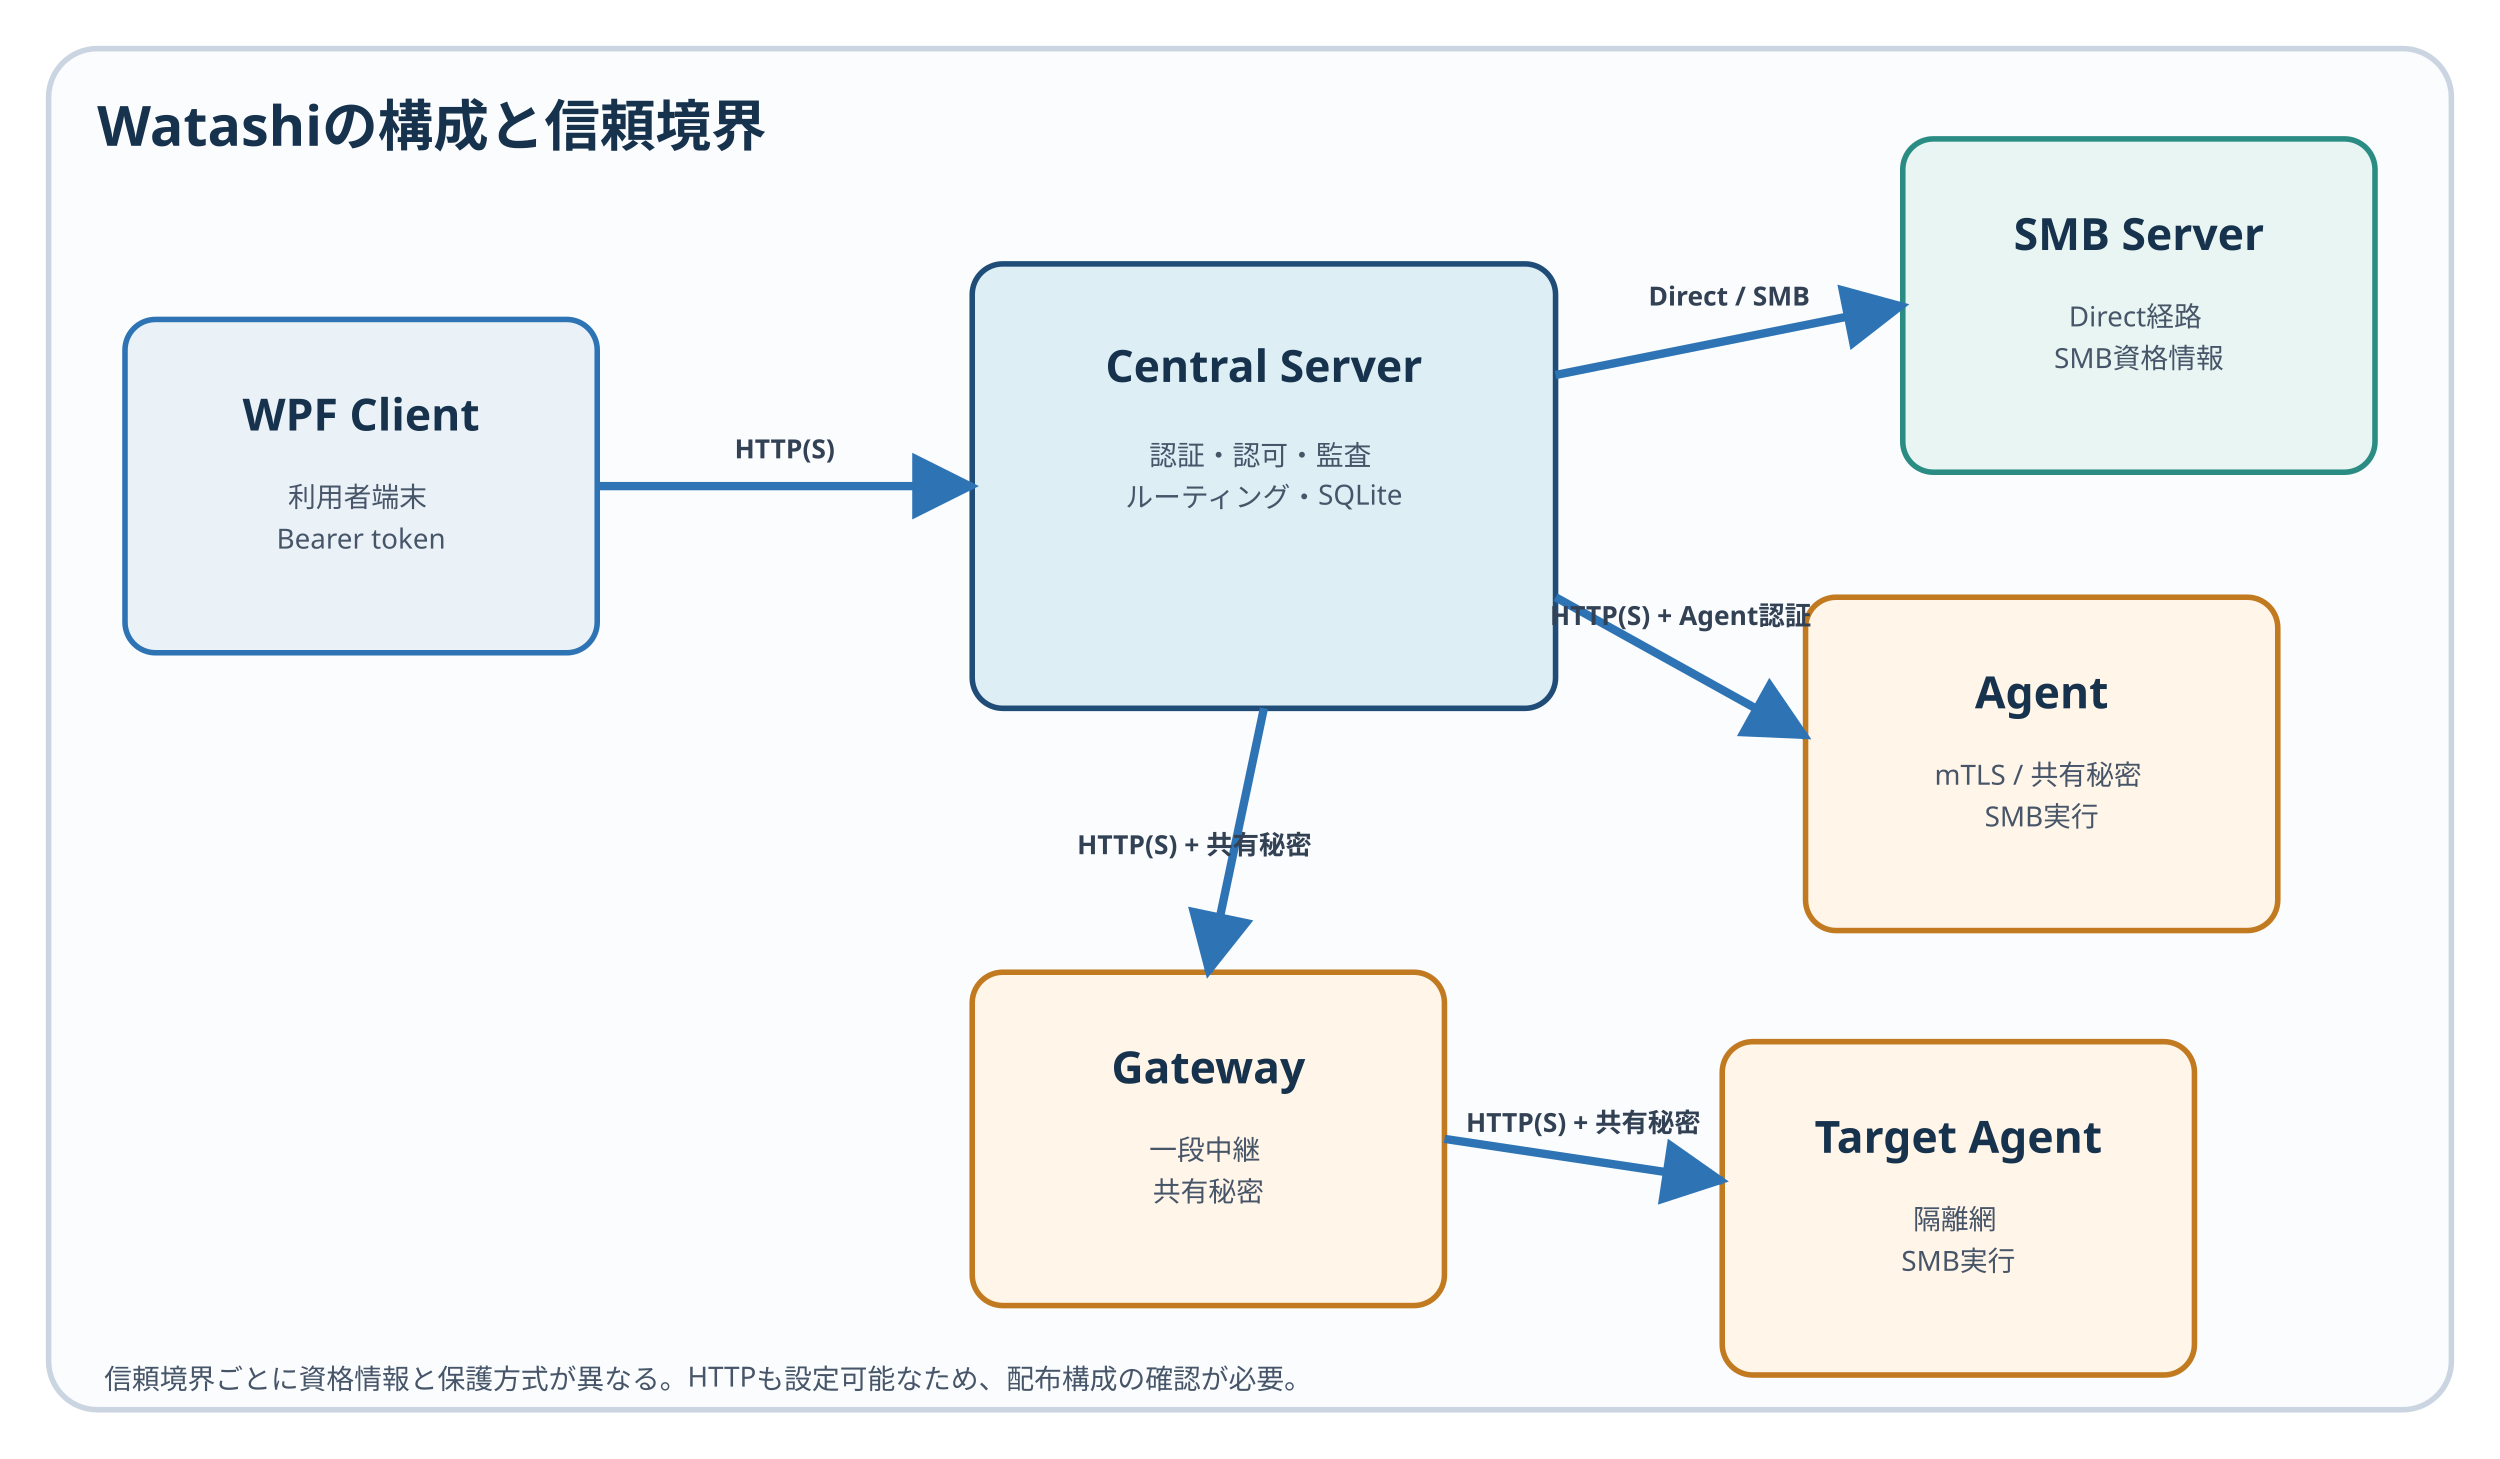
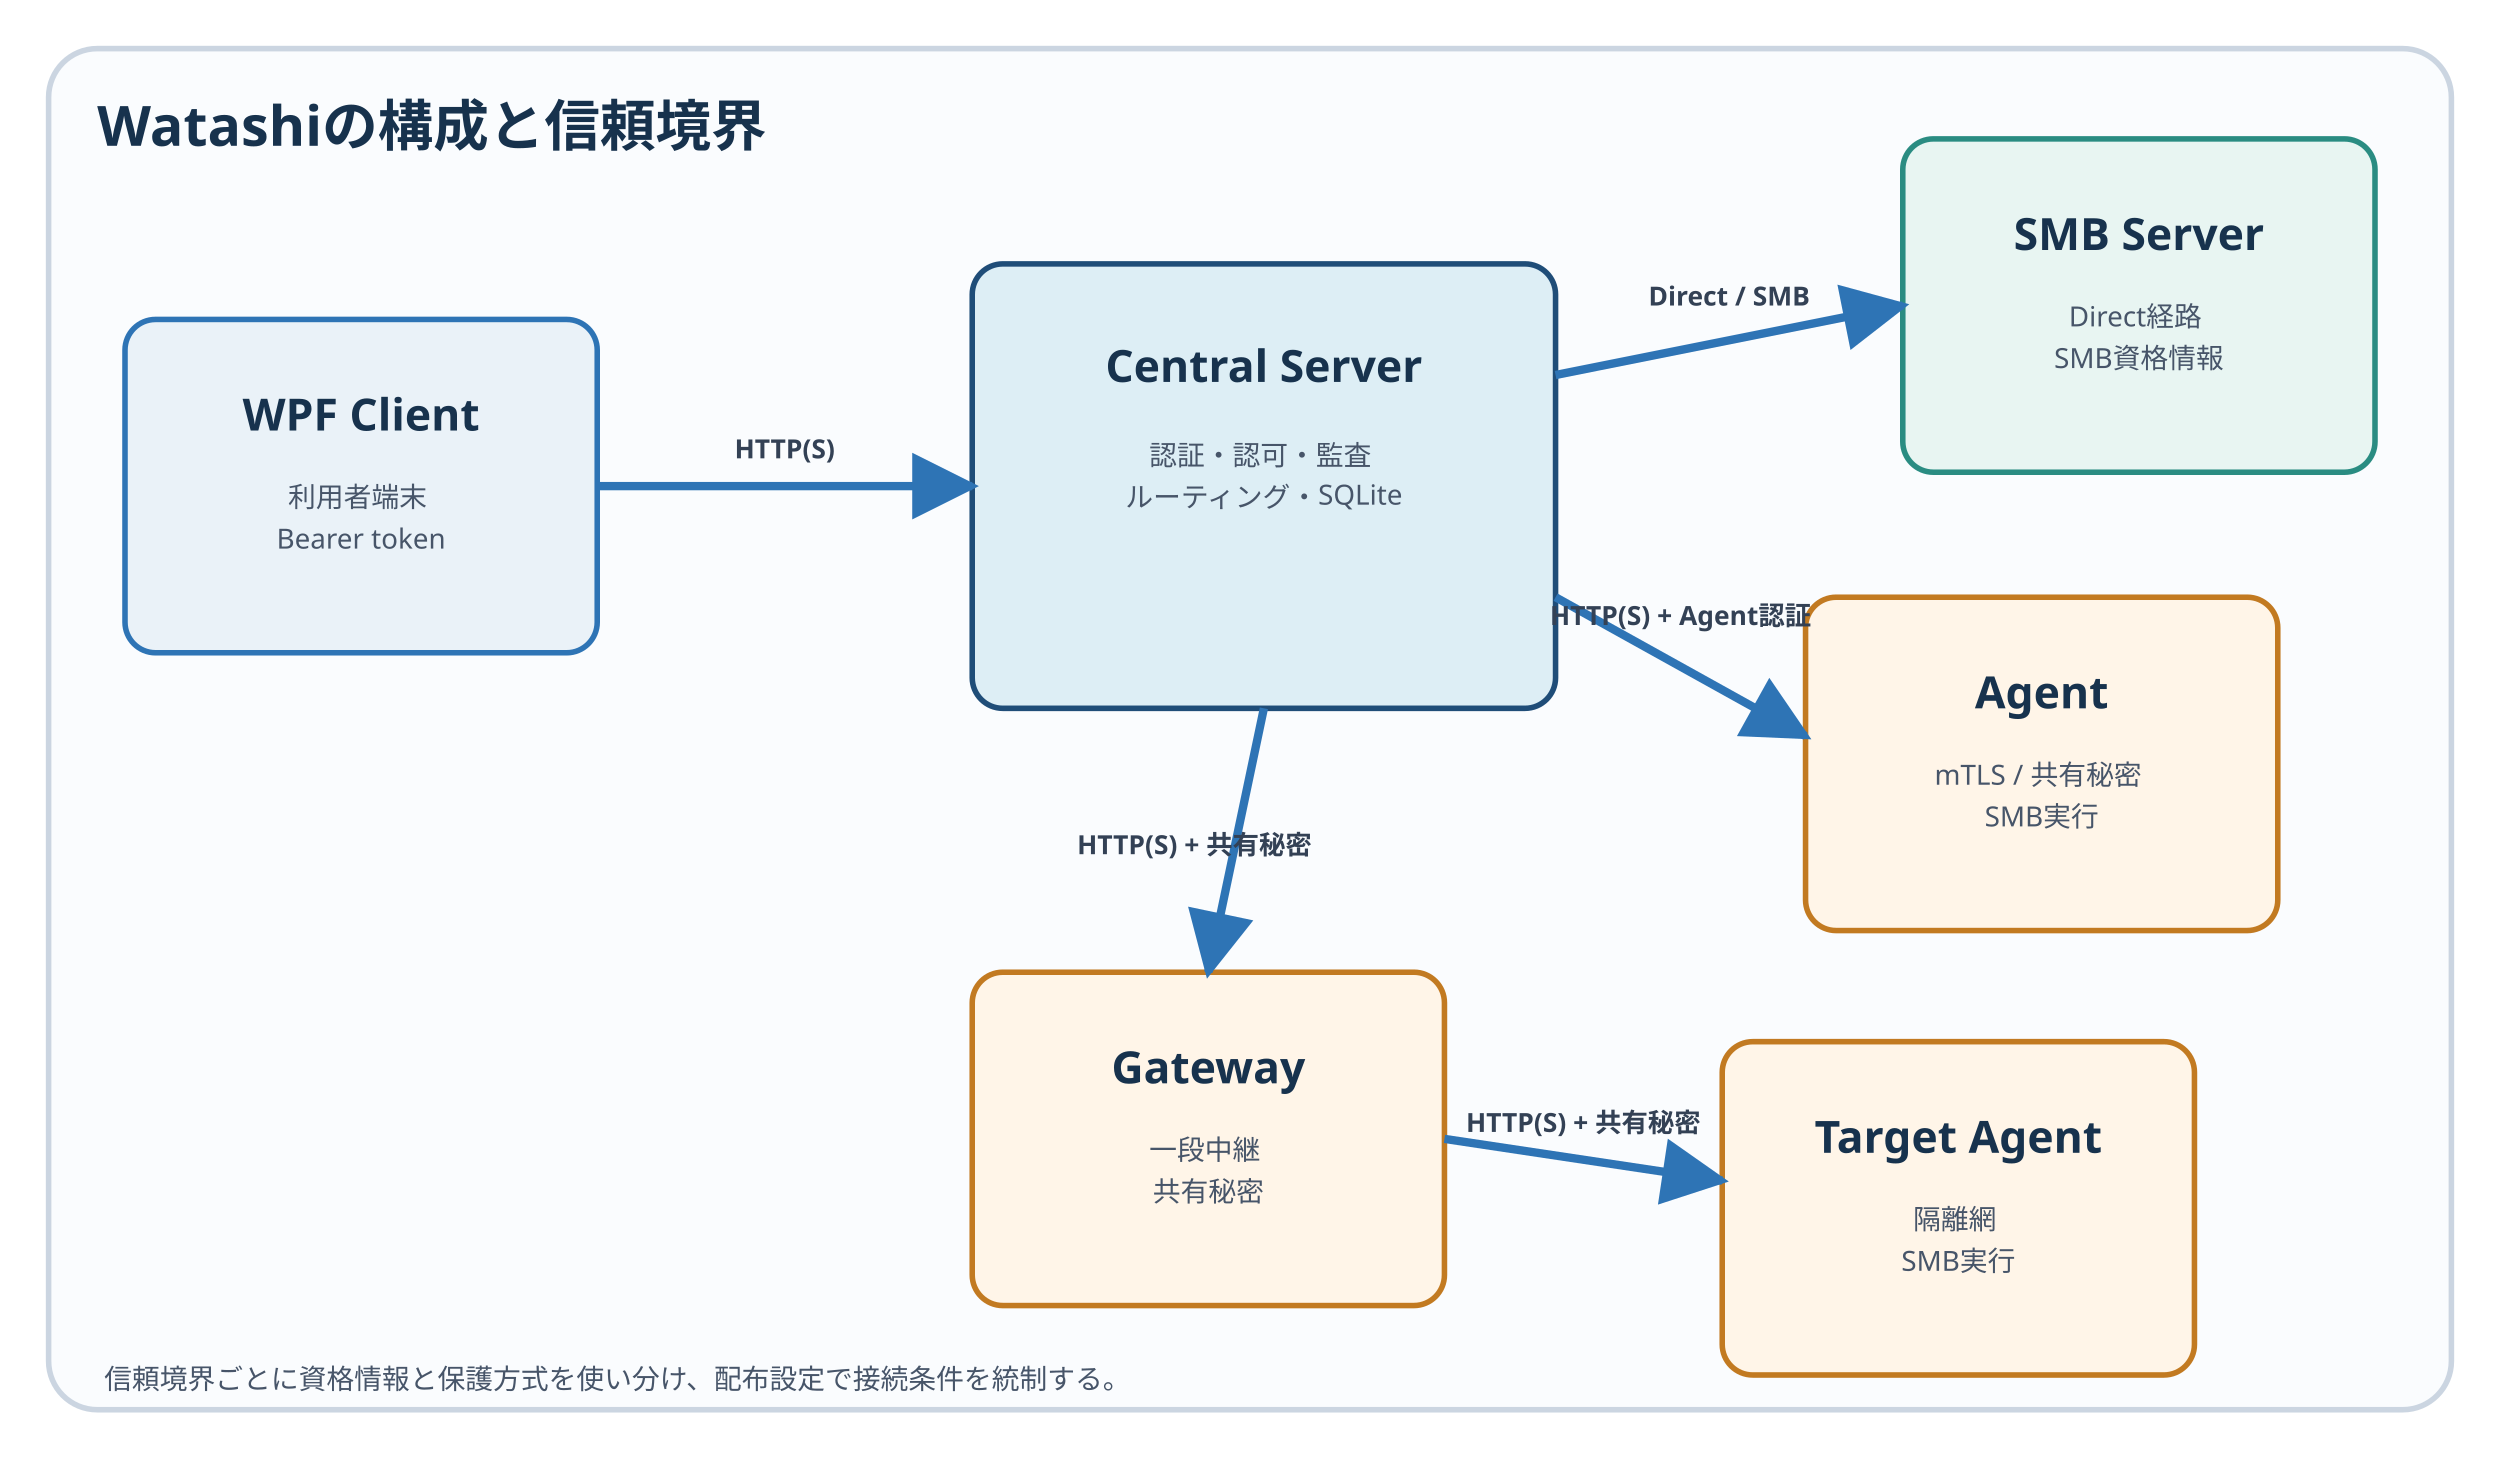
<svg xmlns="http://www.w3.org/2000/svg" width="1800" height="1050" viewBox="0 0 1800 1050" role="img" aria-labelledby="title desc">
  <defs>
    <marker id="arrowBlue" viewBox="0 0 10 10" refX="9" refY="5" markerWidth="8" markerHeight="8" orient="auto-start-reverse">
      <path d="M 0 0 L 10 5 L 0 10 z" fill="#2E74B5" />
    </marker>
    <style>
      .title{font:700 40px 'Yu Gothic',sans-serif;fill:#17324D}.box-title{font:700 32px 'Yu Gothic',sans-serif;fill:#17324D;text-anchor:middle}.sub{font:400 20px 'Yu Gothic',sans-serif;fill:#475569;text-anchor:middle}.label{font:600 19px 'Yu Gothic',sans-serif;fill:#334155;text-anchor:middle}.note{font:400 20px 'Yu Gothic',sans-serif;fill:#475569}
    </style>
  </defs>
  <rect x="35" y="35" width="1730" height="980" rx="35" fill="#FAFCFE" stroke="#CBD5E1" stroke-width="4" />
  <text x="70" y="105" class="title">Watashiの構成と信頼境界</text>
  <g>
    <rect x="90" y="230" width="340" height="240" rx="22" fill="#EAF2F8" stroke="#2E74B5" stroke-width="4" />
    <text x="260" y="310" class="box-title">WPF Client</text>
    <text x="260" y="365" class="sub">
      <tspan x="260">利用者端末</tspan>
      <tspan x="260" dy="30">Bearer token</tspan>
    </text>
  </g>
  <g>
    <rect x="700" y="190" width="420" height="320" rx="22" fill="#DDEEF5" stroke="#1F4D78" stroke-width="4" />
    <text x="910" y="275" class="box-title">Central Server</text>
    <text x="910" y="335" class="sub">
      <tspan x="910">認証・認可・監査</tspan>
      <tspan x="910" dy="30">ルーティング・SQLite</tspan>
    </text>
  </g>
  <g>
    <rect x="1370" y="100" width="340" height="240" rx="22" fill="#E8F5F2" stroke="#2A8C82" stroke-width="4" />
    <text x="1540" y="180" class="box-title">SMB Server</text>
    <text x="1540" y="235" class="sub">
      <tspan x="1540">Direct経路</tspan>
      <tspan x="1540" dy="30">SMB資格情報</tspan>
    </text>
  </g>
  <g>
    <rect x="1300" y="430" width="340" height="240" rx="22" fill="#FFF5E8" stroke="#C27A21" stroke-width="4" />
    <text x="1470" y="510" class="box-title">Agent</text>
    <text x="1470" y="565" class="sub">
      <tspan x="1470">mTLS / 共有秘密</tspan>
      <tspan x="1470" dy="30">SMB実行</tspan>
    </text>
  </g>
  <g>
    <rect x="700" y="700" width="340" height="240" rx="22" fill="#FFF5E8" stroke="#C27A21" stroke-width="4" />
    <text x="870" y="780" class="box-title">Gateway</text>
    <text x="870" y="835" class="sub">
      <tspan x="870">一段中継</tspan>
      <tspan x="870" dy="30">共有秘密</tspan>
    </text>
  </g>
  <g>
    <rect x="1240" y="750" width="340" height="240" rx="22" fill="#FFF5E8" stroke="#C27A21" stroke-width="4" />
    <text x="1410" y="830" class="box-title">Target Agent</text>
    <text x="1410" y="885" class="sub">
      <tspan x="1410">隔離網</tspan>
      <tspan x="1410" dy="30">SMB実行</tspan>
    </text>
  </g>
  <g fill="none" stroke="#2E74B5" stroke-width="6" marker-end="url(#arrowBlue)">
    <path d="M430 350 L700 350" />
    <path d="M1120 270 L1370 220" />
    <path d="M1120 430 L1300 530" />
    <path d="M910 510 L870 700" />
    <path d="M1040 820 L1240 850" />
  </g>
  <g class="label">
    <text x="565" y="330">HTTP(S)</text>
    <text x="1245" y="220">Direct / SMB</text>
    <text x="1210" y="450">HTTP(S) + Agent認証</text>
    <text x="860" y="615">HTTP(S) + 共有秘密</text>
    <text x="1140" y="815">HTTP(S) + 共有秘密</text>
  </g>
-   <text x="75" y="1000" class="note">信頼境界ごとに資格情報と保護方式が異なる。HTTPも設定可能なため、配布構成の確認が必要。</text>
+   <text x="75" y="1000" class="note">信頼境界ごとに資格情報と保護方式を使い分け、配布設定で接続条件を統制する。</text>
</svg>
